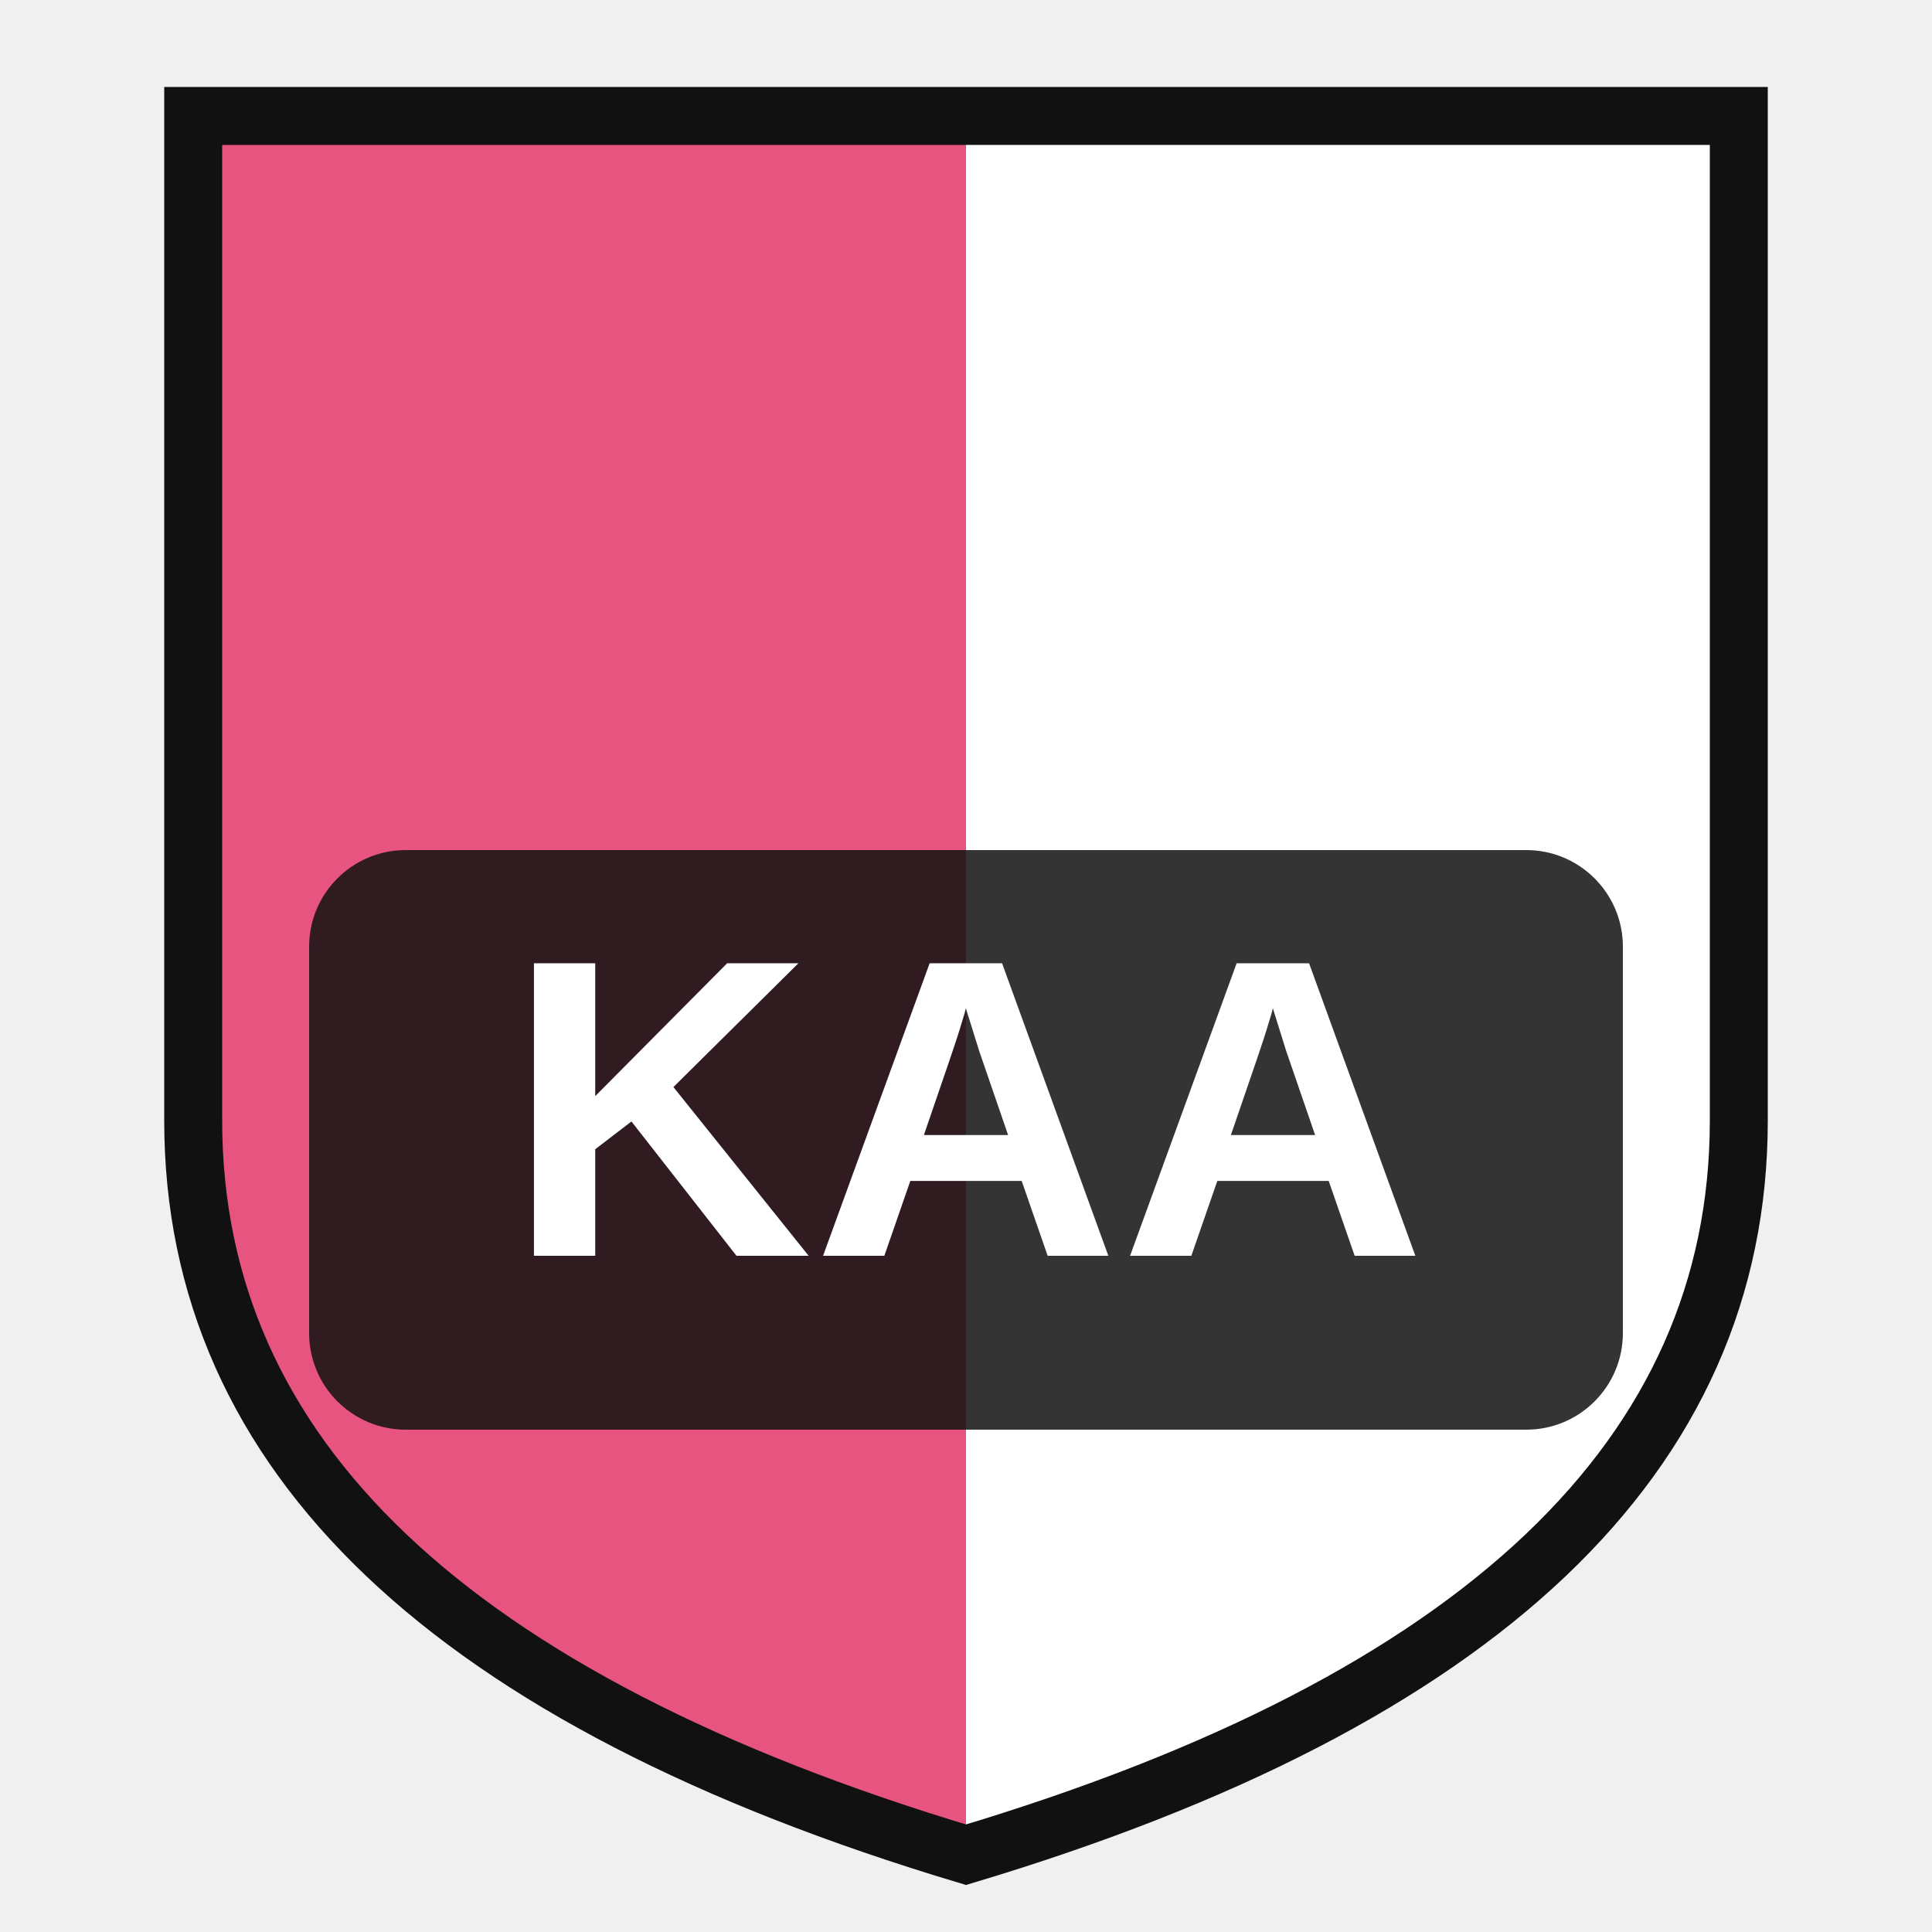
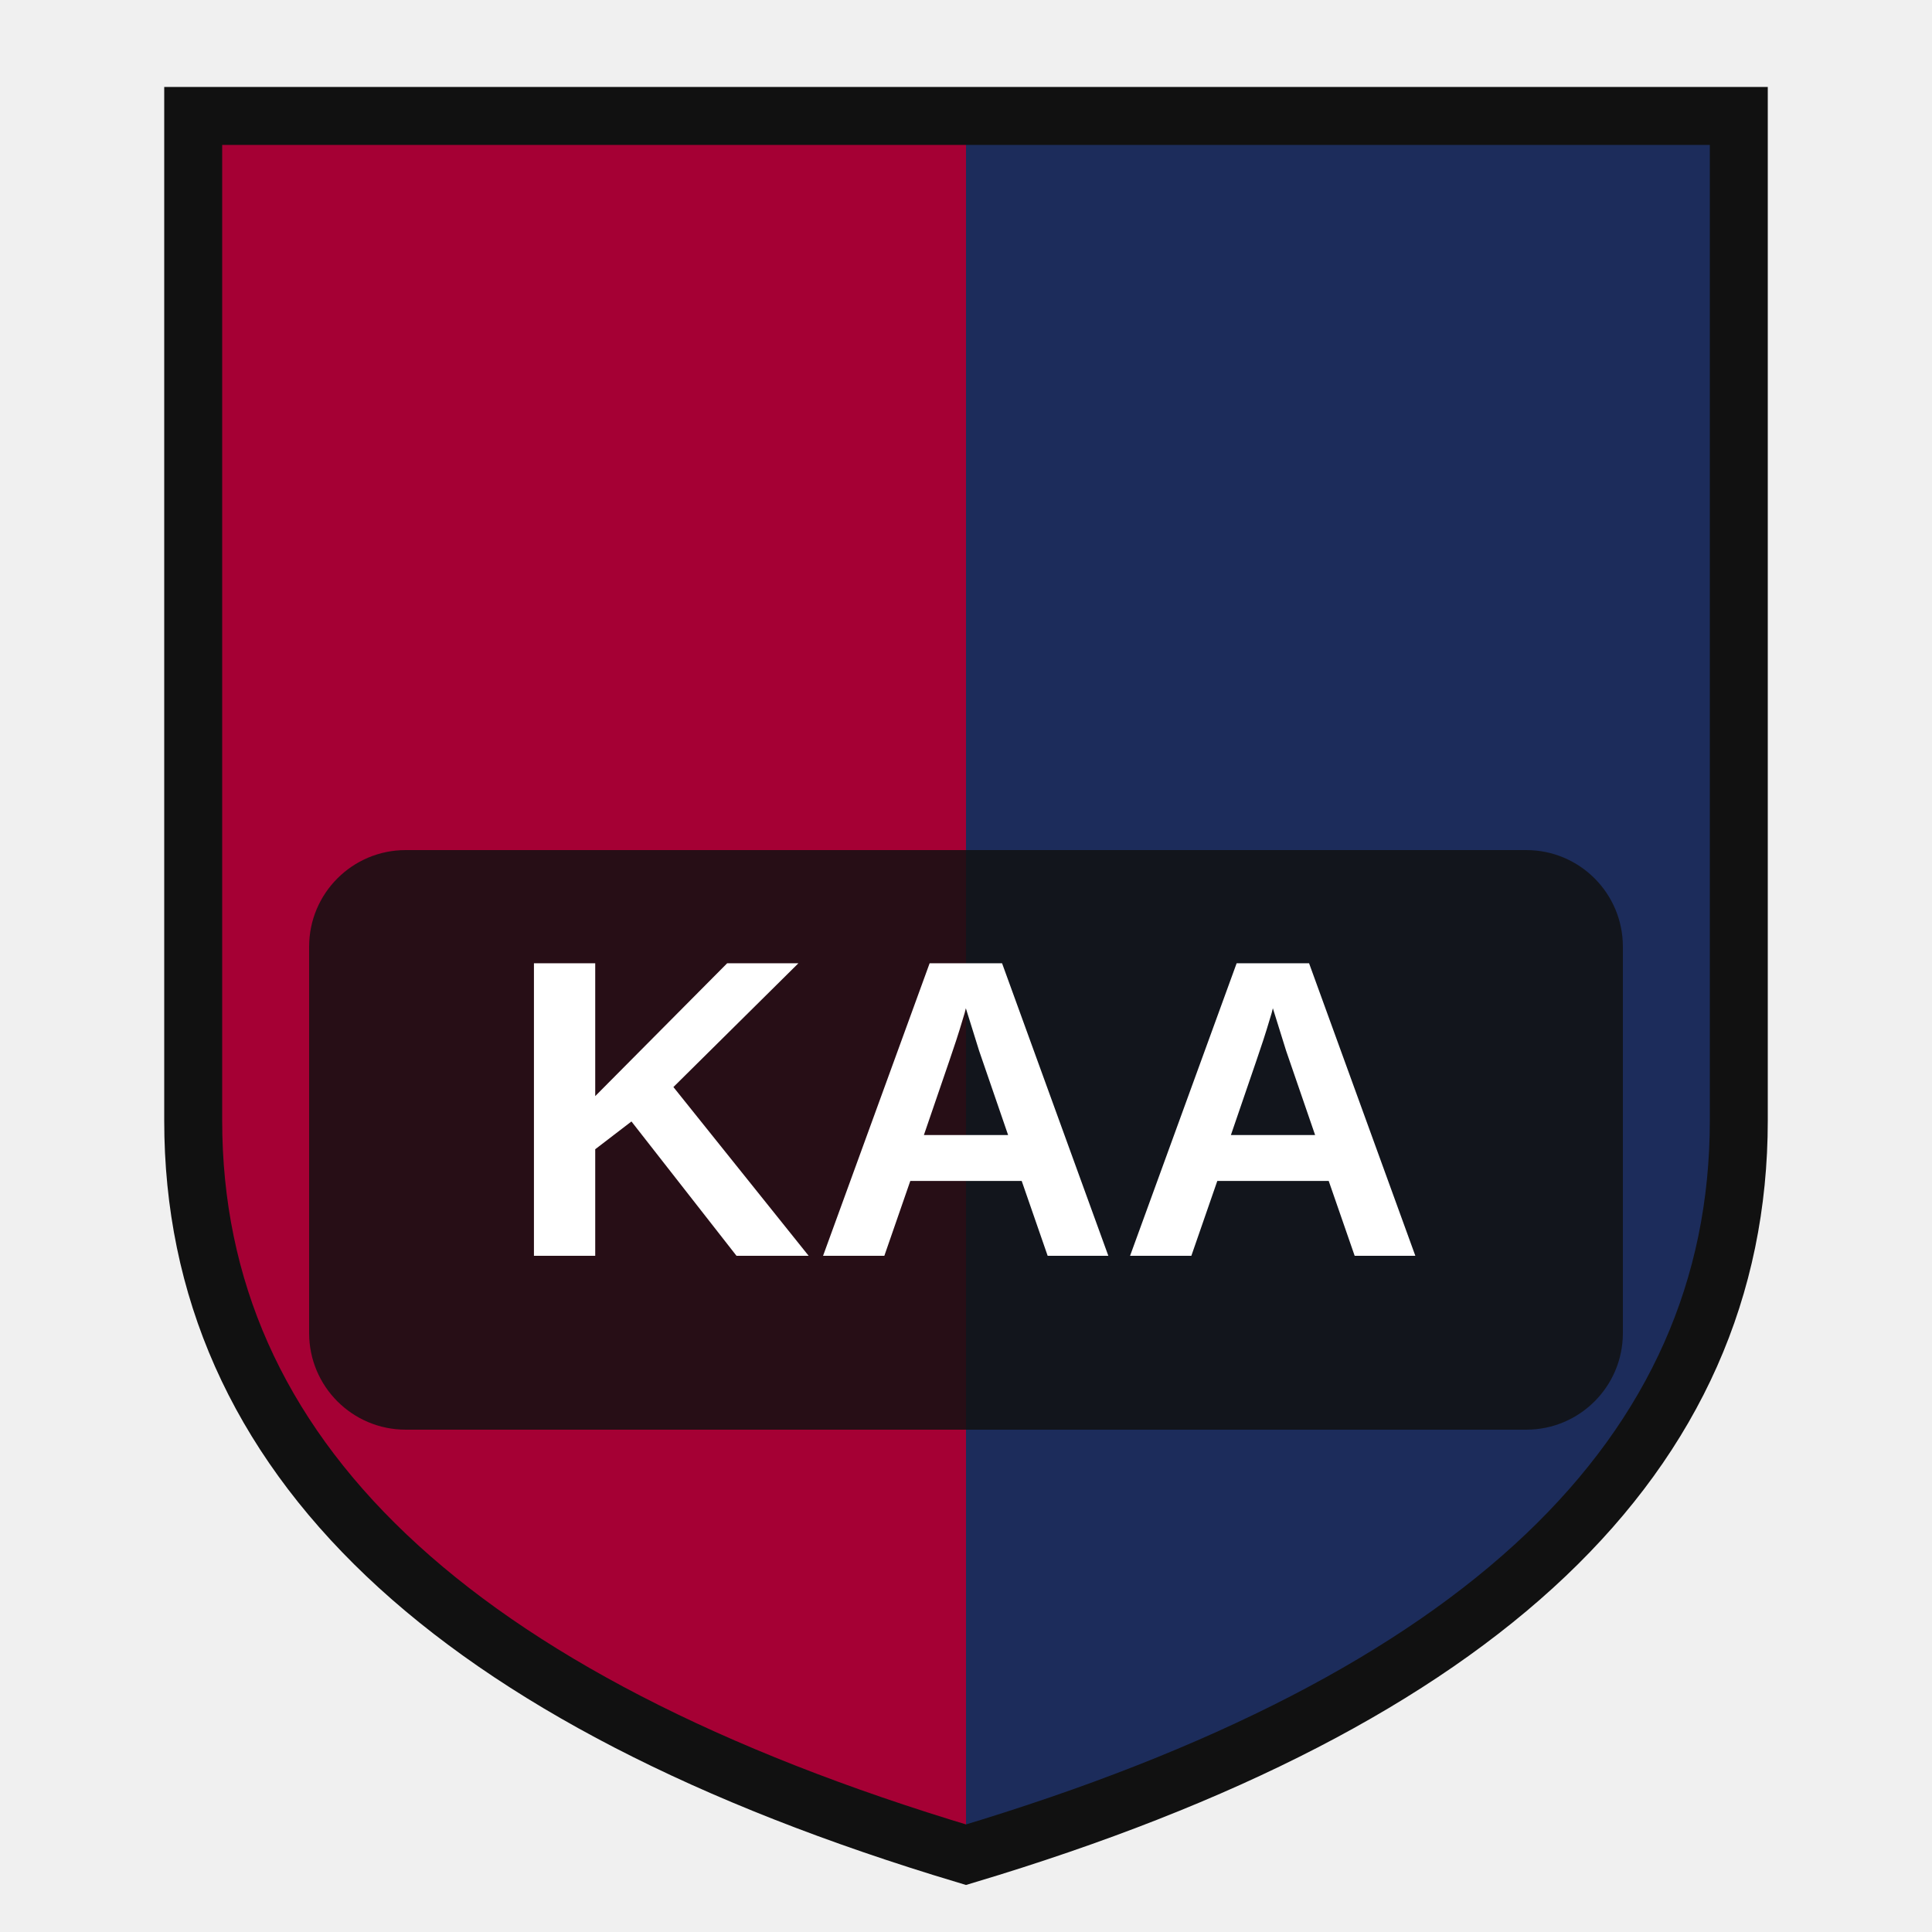
<svg xmlns="http://www.w3.org/2000/svg" viewBox="0 0 100 100" role="img" aria-label="Kashima Antlers">
  <defs>
    <clipPath id="s">
      <path d="M10 6 H90 V58 Q90 84 50 96 Q10 84 10 58 Z" />
    </clipPath>
  </defs>
  <g clip-path="url(#s)">
-     <rect x="0" y="0" width="50" height="100" fill="#e75480" />
-     <rect x="50" y="0" width="50" height="100" fill="#ffffff" />
+     <rect x="0" y="0" width="50" height="100" fill="#a50034" />
+     <rect x="50" y="0" width="50" height="100" fill="#1c2c5b" />
  </g>
  <path d="M10 6 H90 V58 Q90 84 50 96 Q10 84 10 58 Z" fill="none" stroke="#111111" stroke-width="3" />
  <rect x="16" y="44" width="68" height="30" rx="5" fill="#111111" opacity="0.85" />
  <text x="50" y="65" text-anchor="middle" font-family="Arial, Helvetica, sans-serif" font-weight="700" font-size="22" fill="#ffffff">KAA</text>
</svg>
